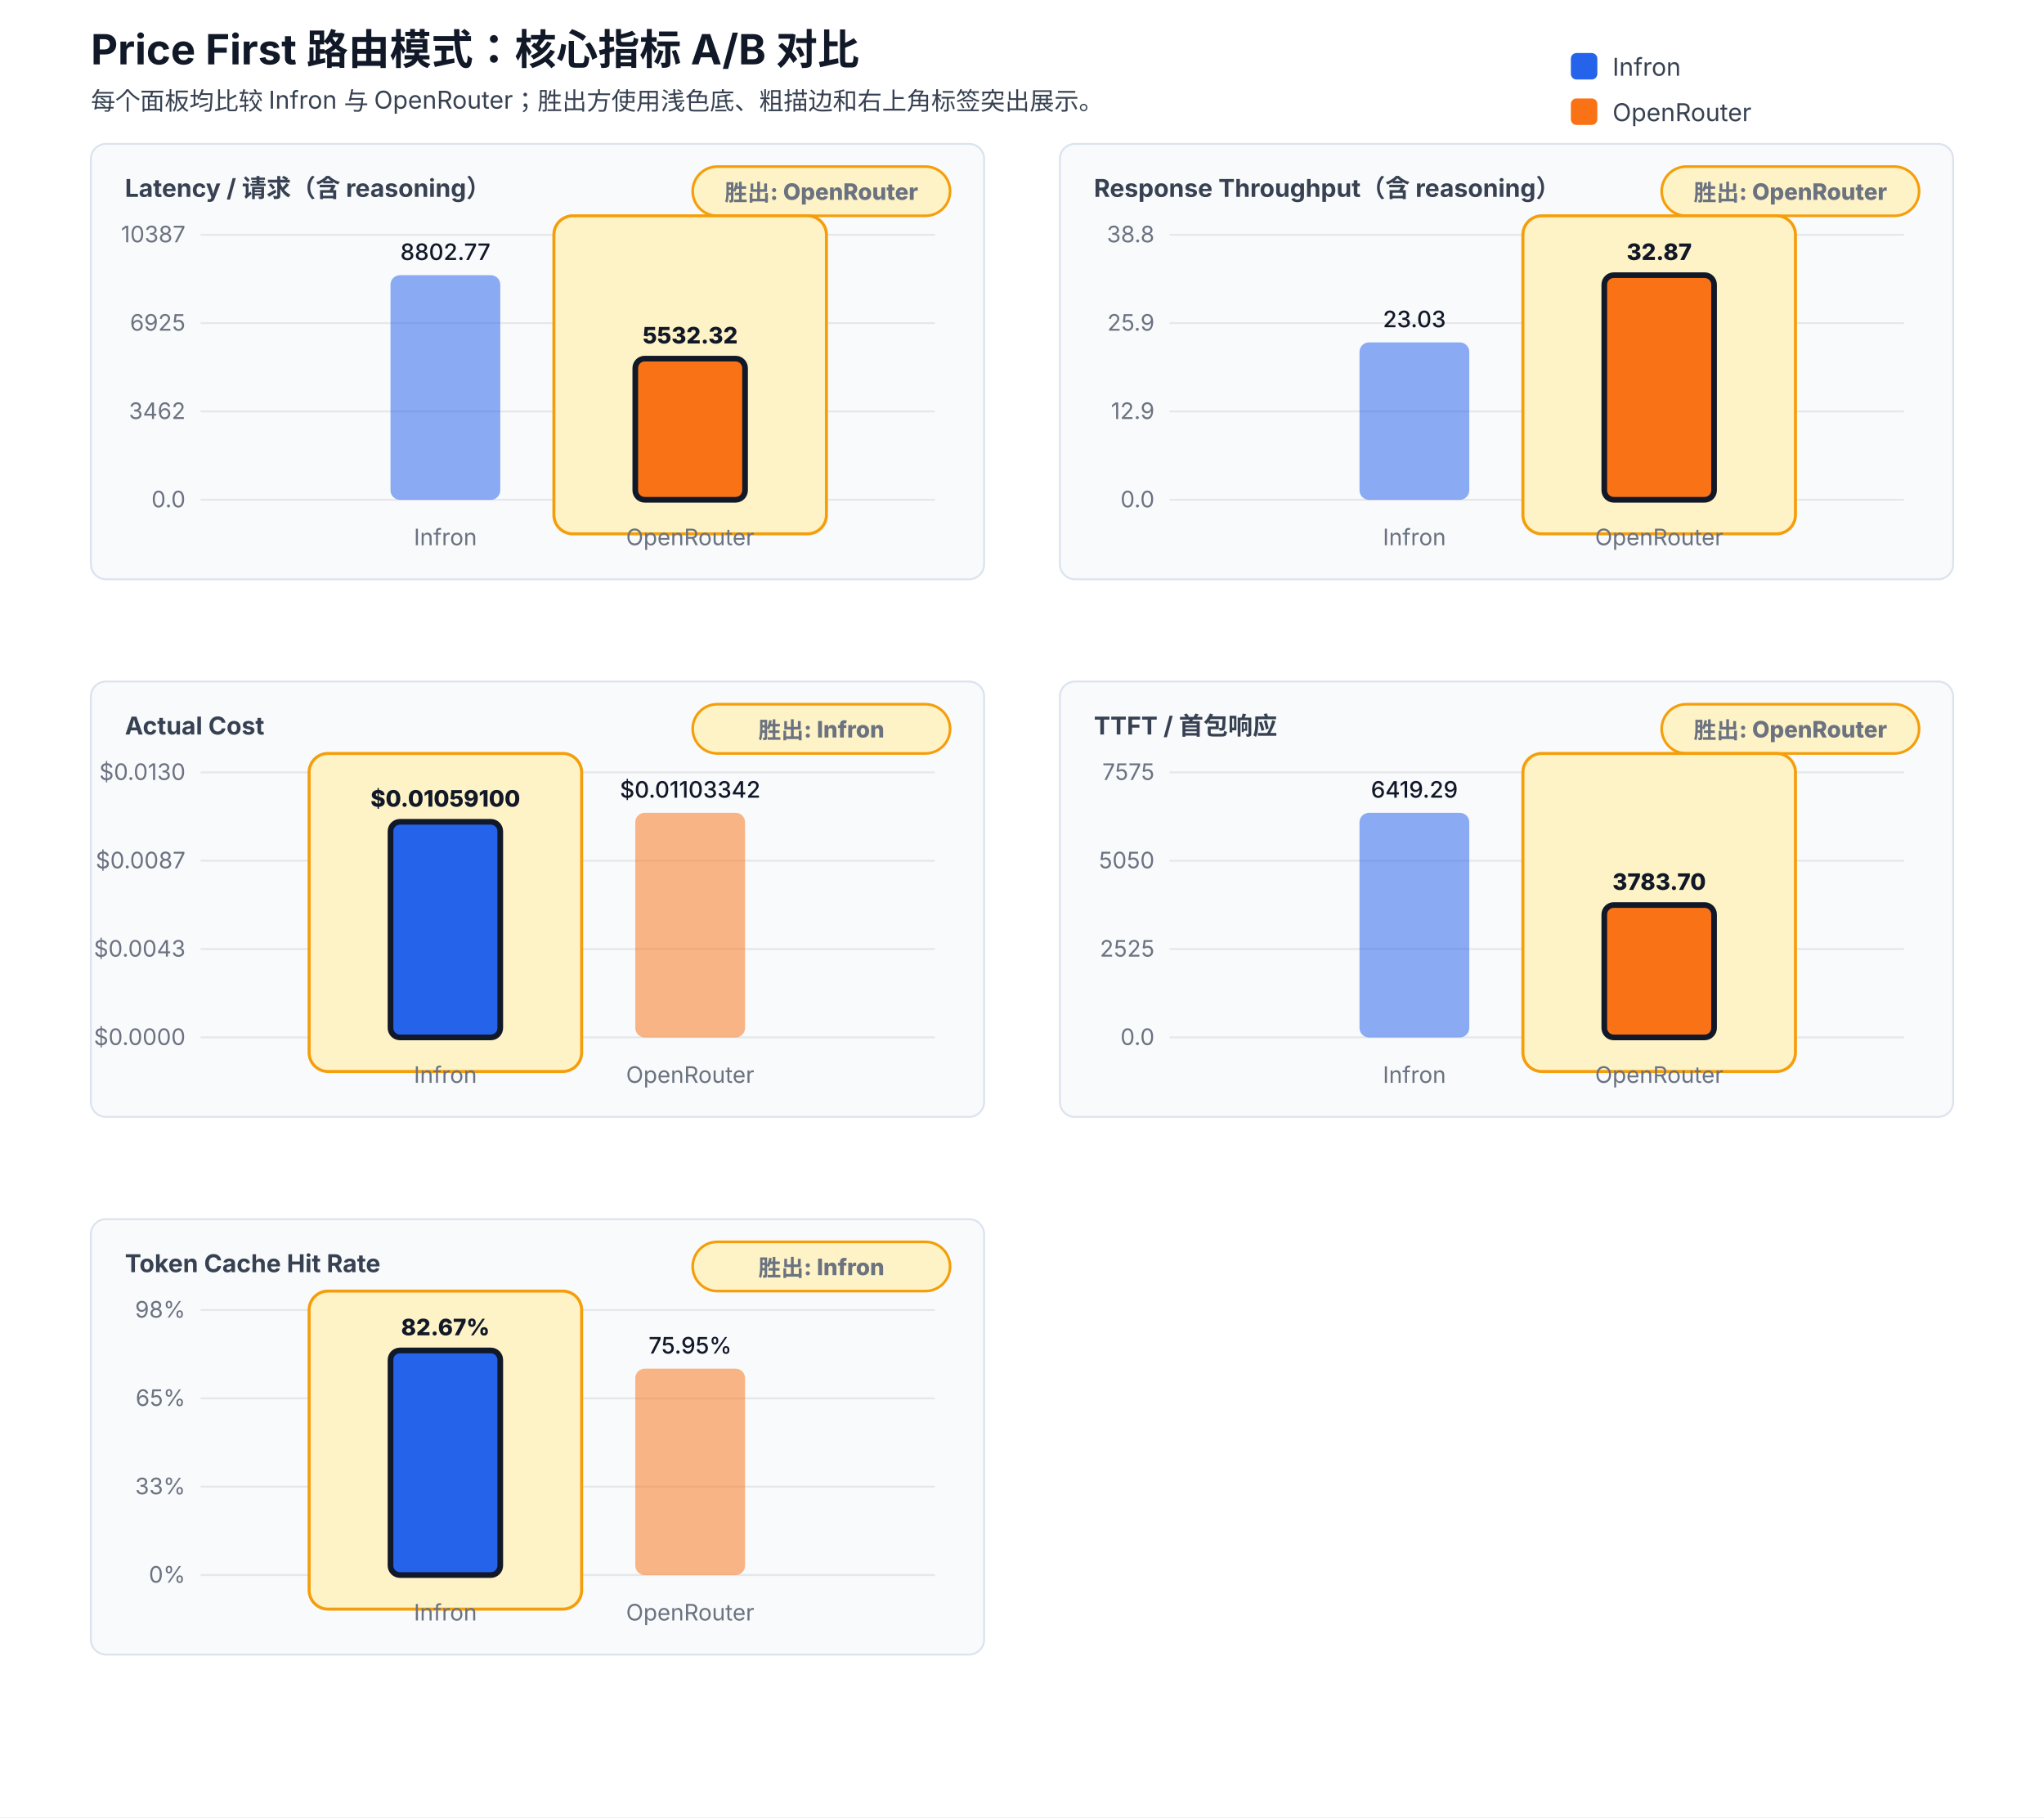
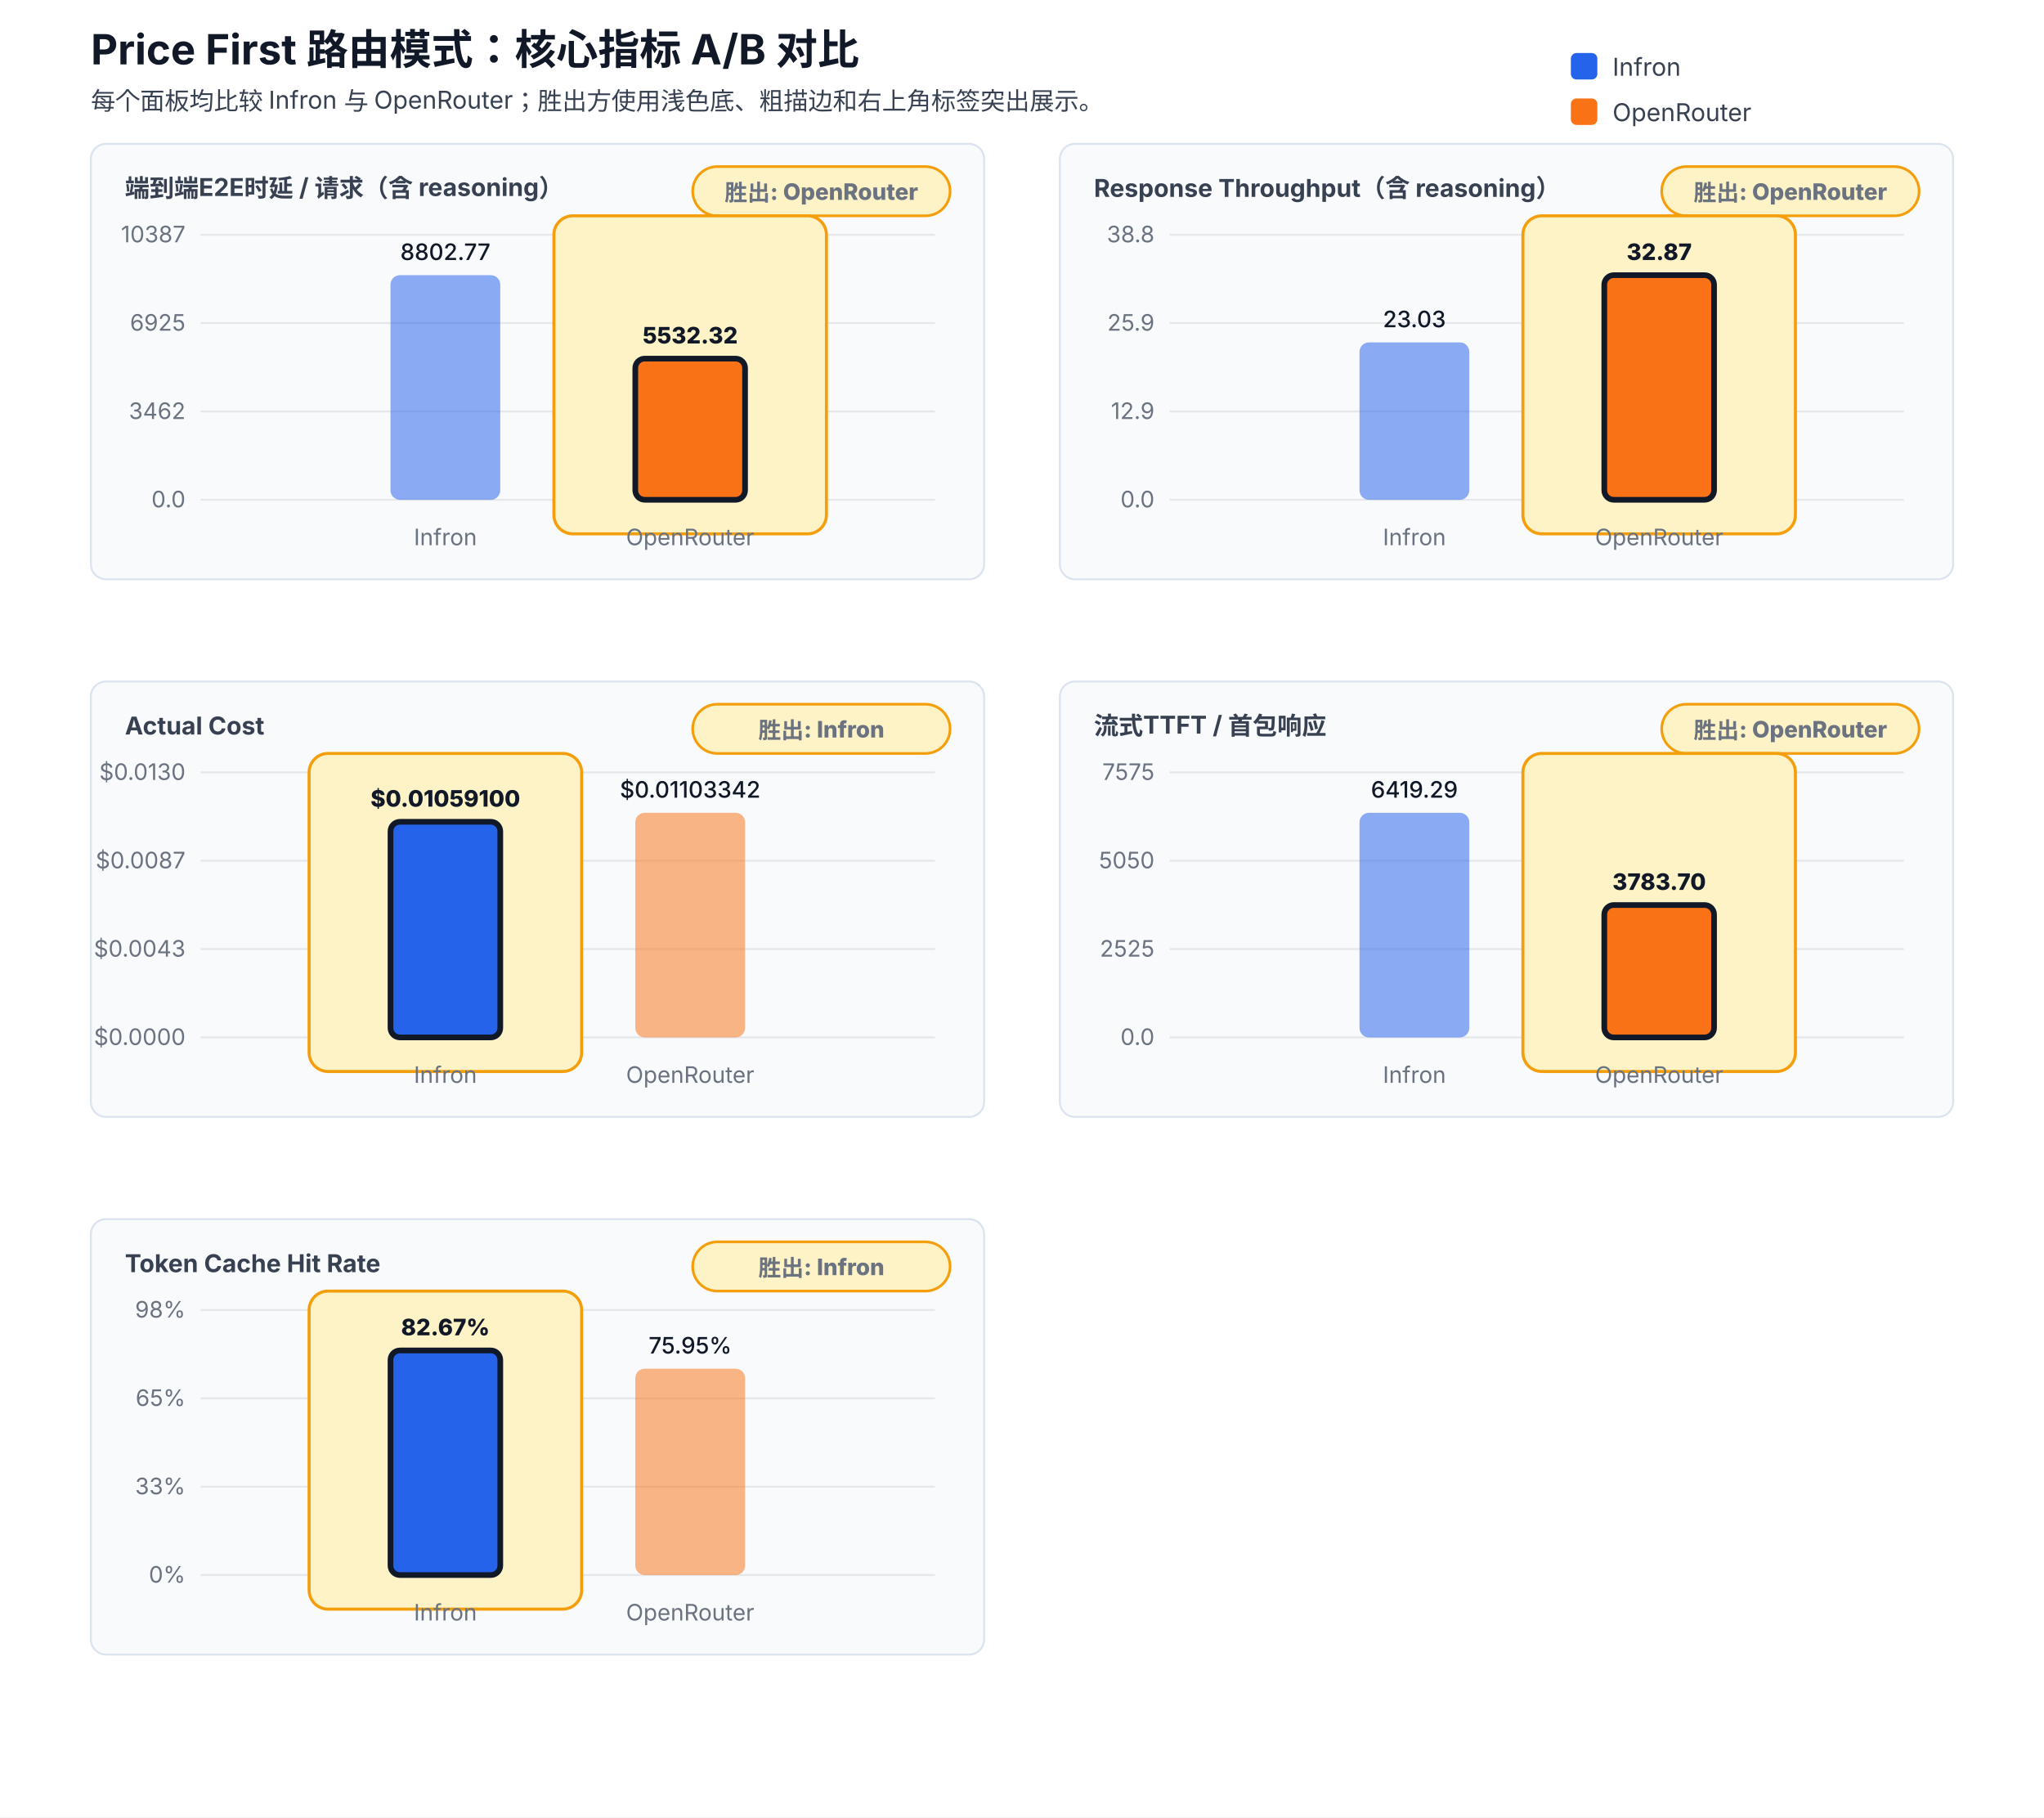
<svg xmlns="http://www.w3.org/2000/svg" width="1080" height="960" viewBox="0 0 1080 960">
  <style>text{font-family:-apple-system,BlinkMacSystemFont,'Segoe UI',sans-serif;fill:#111827}.title{font-size:22px;font-weight:700}.label{font-size:13px;fill:#374151}.tick{font-size:12px;fill:#6b7280}.value{font-size:12px;fill:#111827}</style>
  <rect width="100%" height="100%" fill="#ffffff" />
  <text x="48" y="34" class="title">Price First 路由模式：核心指标 A/B 对比</text>
  <text x="48" y="58" class="label">每个面板均比较 Infron 与 OpenRouter；胜出方使用浅色底、粗描边和右上角标签突出展示。</text>
  <rect x="48" y="76" width="472" height="230" rx="8" fill="#f8fafc" stroke="#dbe3ef" />
-   <text x="66" y="104" class="label" font-weight="700">Latency / 请求（含 reasoning）</text>
+   <text x="66" y="104" class="label" font-weight="700">端到端E2E时延 / 请求（含 reasoning）</text>
  <rect x="366" y="88" width="136" height="26" rx="13" fill="#fef3c7" stroke="#f59e0b" stroke-width="1.4" />
  <text x="434" y="106" class="tick" font-weight="800" text-anchor="middle" fill="#92400e">胜出: OpenRouter</text>
  <line x1="106" y1="264.00" x2="494" y2="264.00" stroke="#e5e7eb" />
  <text x="98" y="268.00" class="tick" text-anchor="end">0.0</text>
  <line x1="106" y1="217.33" x2="494" y2="217.33" stroke="#e5e7eb" />
  <text x="98" y="221.33" class="tick" text-anchor="end">3462</text>
  <line x1="106" y1="170.67" x2="494" y2="170.67" stroke="#e5e7eb" />
  <text x="98" y="174.67" class="tick" text-anchor="end">6925</text>
  <line x1="106" y1="124.00" x2="494" y2="124.00" stroke="#e5e7eb" />
  <text x="98" y="128.00" class="tick" text-anchor="end">10387</text>
  <rect x="206.33" y="145.36" width="58" height="118.64" rx="5" fill="#2563eb" fill-opacity="0.52" stroke="none" stroke-width="3" />
  <text x="235.33" y="137.36" class="value" font-weight="500" text-anchor="middle">8802.77</text>
  <text x="235.33" y="288.00" class="tick" text-anchor="middle">Infron</text>
  <rect x="292.67" y="114.00" width="144" height="168.00" rx="10" fill="#fef3c7" stroke="#f59e0b" stroke-width="1.6" />
  <rect x="335.67" y="189.44" width="58" height="74.56" rx="5" fill="#f97316" fill-opacity="1" stroke="#111827" stroke-width="3" />
  <text x="364.67" y="181.44" class="value" font-weight="800" text-anchor="middle">5532.32</text>
  <text x="364.67" y="288.00" class="tick" text-anchor="middle">OpenRouter</text>
  <rect x="560" y="76" width="472" height="230" rx="8" fill="#f8fafc" stroke="#dbe3ef" />
  <text x="578" y="104" class="label" font-weight="700">Response Throughput（含 reasoning）</text>
  <rect x="878" y="88" width="136" height="26" rx="13" fill="#fef3c7" stroke="#f59e0b" stroke-width="1.4" />
  <text x="946" y="106" class="tick" font-weight="800" text-anchor="middle" fill="#92400e">胜出: OpenRouter</text>
  <line x1="618" y1="264.00" x2="1006" y2="264.00" stroke="#e5e7eb" />
  <text x="610" y="268.00" class="tick" text-anchor="end">0.0</text>
  <line x1="618" y1="217.33" x2="1006" y2="217.33" stroke="#e5e7eb" />
  <text x="610" y="221.33" class="tick" text-anchor="end">12.9</text>
  <line x1="618" y1="170.67" x2="1006" y2="170.67" stroke="#e5e7eb" />
  <text x="610" y="174.67" class="tick" text-anchor="end">25.9</text>
  <line x1="618" y1="124.00" x2="1006" y2="124.00" stroke="#e5e7eb" />
  <text x="610" y="128.00" class="tick" text-anchor="end">38.8</text>
  <rect x="718.33" y="180.87" width="58" height="83.13" rx="5" fill="#2563eb" fill-opacity="0.52" stroke="none" stroke-width="3" />
  <text x="747.33" y="172.87" class="value" font-weight="500" text-anchor="middle">23.03</text>
  <text x="747.33" y="288.00" class="tick" text-anchor="middle">Infron</text>
  <rect x="804.67" y="114.00" width="144" height="168.00" rx="10" fill="#fef3c7" stroke="#f59e0b" stroke-width="1.6" />
  <rect x="847.67" y="145.36" width="58" height="118.64" rx="5" fill="#f97316" fill-opacity="1" stroke="#111827" stroke-width="3" />
  <text x="876.67" y="137.36" class="value" font-weight="800" text-anchor="middle">32.87</text>
  <text x="876.67" y="288.00" class="tick" text-anchor="middle">OpenRouter</text>
  <rect x="48" y="360" width="472" height="230" rx="8" fill="#f8fafc" stroke="#dbe3ef" />
  <text x="66" y="388" class="label" font-weight="700">Actual Cost</text>
  <rect x="366" y="372" width="136" height="26" rx="13" fill="#fef3c7" stroke="#f59e0b" stroke-width="1.4" />
  <text x="434" y="390" class="tick" font-weight="800" text-anchor="middle" fill="#92400e">胜出: Infron</text>
  <line x1="106" y1="548.00" x2="494" y2="548.00" stroke="#e5e7eb" />
  <text x="98" y="552.00" class="tick" text-anchor="end">$0.0000</text>
  <line x1="106" y1="501.33" x2="494" y2="501.33" stroke="#e5e7eb" />
  <text x="98" y="505.33" class="tick" text-anchor="end">$0.0043</text>
  <line x1="106" y1="454.67" x2="494" y2="454.67" stroke="#e5e7eb" />
  <text x="98" y="458.67" class="tick" text-anchor="end">$0.0087</text>
  <line x1="106" y1="408.00" x2="494" y2="408.00" stroke="#e5e7eb" />
  <text x="98" y="412.00" class="tick" text-anchor="end">$0.0130</text>
  <rect x="163.33" y="398.00" width="144" height="168.00" rx="10" fill="#fef3c7" stroke="#f59e0b" stroke-width="1.6" />
  <rect x="206.33" y="434.11" width="58" height="113.89" rx="5" fill="#2563eb" fill-opacity="1" stroke="#111827" stroke-width="3" />
  <text x="235.33" y="426.11" class="value" font-weight="800" text-anchor="middle">$0.01059100</text>
  <text x="235.33" y="572.00" class="tick" text-anchor="middle">Infron</text>
  <rect x="335.67" y="429.36" width="58" height="118.64" rx="5" fill="#f97316" fill-opacity="0.52" stroke="none" stroke-width="3" />
  <text x="364.67" y="421.36" class="value" font-weight="500" text-anchor="middle">$0.01103342</text>
  <text x="364.67" y="572.00" class="tick" text-anchor="middle">OpenRouter</text>
  <rect x="560" y="360" width="472" height="230" rx="8" fill="#f8fafc" stroke="#dbe3ef" />
-   <text x="578" y="388" class="label" font-weight="700">TTFT / 首包响应</text>
+   <text x="578" y="388" class="label" font-weight="700">流式TTFT / 首包响应</text>
  <rect x="878" y="372" width="136" height="26" rx="13" fill="#fef3c7" stroke="#f59e0b" stroke-width="1.4" />
  <text x="946" y="390" class="tick" font-weight="800" text-anchor="middle" fill="#92400e">胜出: OpenRouter</text>
  <line x1="618" y1="548.00" x2="1006" y2="548.00" stroke="#e5e7eb" />
  <text x="610" y="552.00" class="tick" text-anchor="end">0.0</text>
  <line x1="618" y1="501.33" x2="1006" y2="501.33" stroke="#e5e7eb" />
  <text x="610" y="505.33" class="tick" text-anchor="end">2525</text>
  <line x1="618" y1="454.67" x2="1006" y2="454.67" stroke="#e5e7eb" />
  <text x="610" y="458.67" class="tick" text-anchor="end">5050</text>
  <line x1="618" y1="408.00" x2="1006" y2="408.00" stroke="#e5e7eb" />
  <text x="610" y="412.00" class="tick" text-anchor="end">7575</text>
  <rect x="718.33" y="429.36" width="58" height="118.64" rx="5" fill="#2563eb" fill-opacity="0.52" stroke="none" stroke-width="3" />
  <text x="747.33" y="421.36" class="value" font-weight="500" text-anchor="middle">6419.29</text>
  <text x="747.33" y="572.00" class="tick" text-anchor="middle">Infron</text>
  <rect x="804.67" y="398.00" width="144" height="168.00" rx="10" fill="#fef3c7" stroke="#f59e0b" stroke-width="1.6" />
  <rect x="847.67" y="478.07" width="58" height="69.93" rx="5" fill="#f97316" fill-opacity="1" stroke="#111827" stroke-width="3" />
  <text x="876.67" y="470.07" class="value" font-weight="800" text-anchor="middle">3783.70</text>
  <text x="876.67" y="572.00" class="tick" text-anchor="middle">OpenRouter</text>
  <rect x="48" y="644" width="472" height="230" rx="8" fill="#f8fafc" stroke="#dbe3ef" />
  <text x="66" y="672" class="label" font-weight="700">Token Cache Hit Rate</text>
  <rect x="366" y="656" width="136" height="26" rx="13" fill="#fef3c7" stroke="#f59e0b" stroke-width="1.4" />
  <text x="434" y="674" class="tick" font-weight="800" text-anchor="middle" fill="#92400e">胜出: Infron</text>
  <line x1="106" y1="832.00" x2="494" y2="832.00" stroke="#e5e7eb" />
  <text x="98" y="836.00" class="tick" text-anchor="end">0%</text>
  <line x1="106" y1="785.33" x2="494" y2="785.33" stroke="#e5e7eb" />
  <text x="98" y="789.33" class="tick" text-anchor="end">33%</text>
  <line x1="106" y1="738.67" x2="494" y2="738.67" stroke="#e5e7eb" />
  <text x="98" y="742.67" class="tick" text-anchor="end">65%</text>
  <line x1="106" y1="692.00" x2="494" y2="692.00" stroke="#e5e7eb" />
  <text x="98" y="696.00" class="tick" text-anchor="end">98%</text>
  <rect x="163.33" y="682.00" width="144" height="168.00" rx="10" fill="#fef3c7" stroke="#f59e0b" stroke-width="1.6" />
  <rect x="206.33" y="713.36" width="58" height="118.64" rx="5" fill="#2563eb" fill-opacity="1" stroke="#111827" stroke-width="3" />
  <text x="235.33" y="705.36" class="value" font-weight="800" text-anchor="middle">82.67%</text>
  <text x="235.33" y="856.00" class="tick" text-anchor="middle">Infron</text>
  <rect x="335.67" y="723.00" width="58" height="109.00" rx="5" fill="#f97316" fill-opacity="0.52" stroke="none" stroke-width="3" />
  <text x="364.67" y="715.00" class="value" font-weight="500" text-anchor="middle">75.95%</text>
  <text x="364.67" y="856.00" class="tick" text-anchor="middle">OpenRouter</text>
  <rect x="830" y="28" width="14" height="14" rx="3" fill="#2563eb" />
  <text x="852" y="40" class="label">Infron</text>
  <rect x="830" y="52" width="14" height="14" rx="3" fill="#f97316" />
  <text x="852" y="64" class="label">OpenRouter</text>
</svg>
